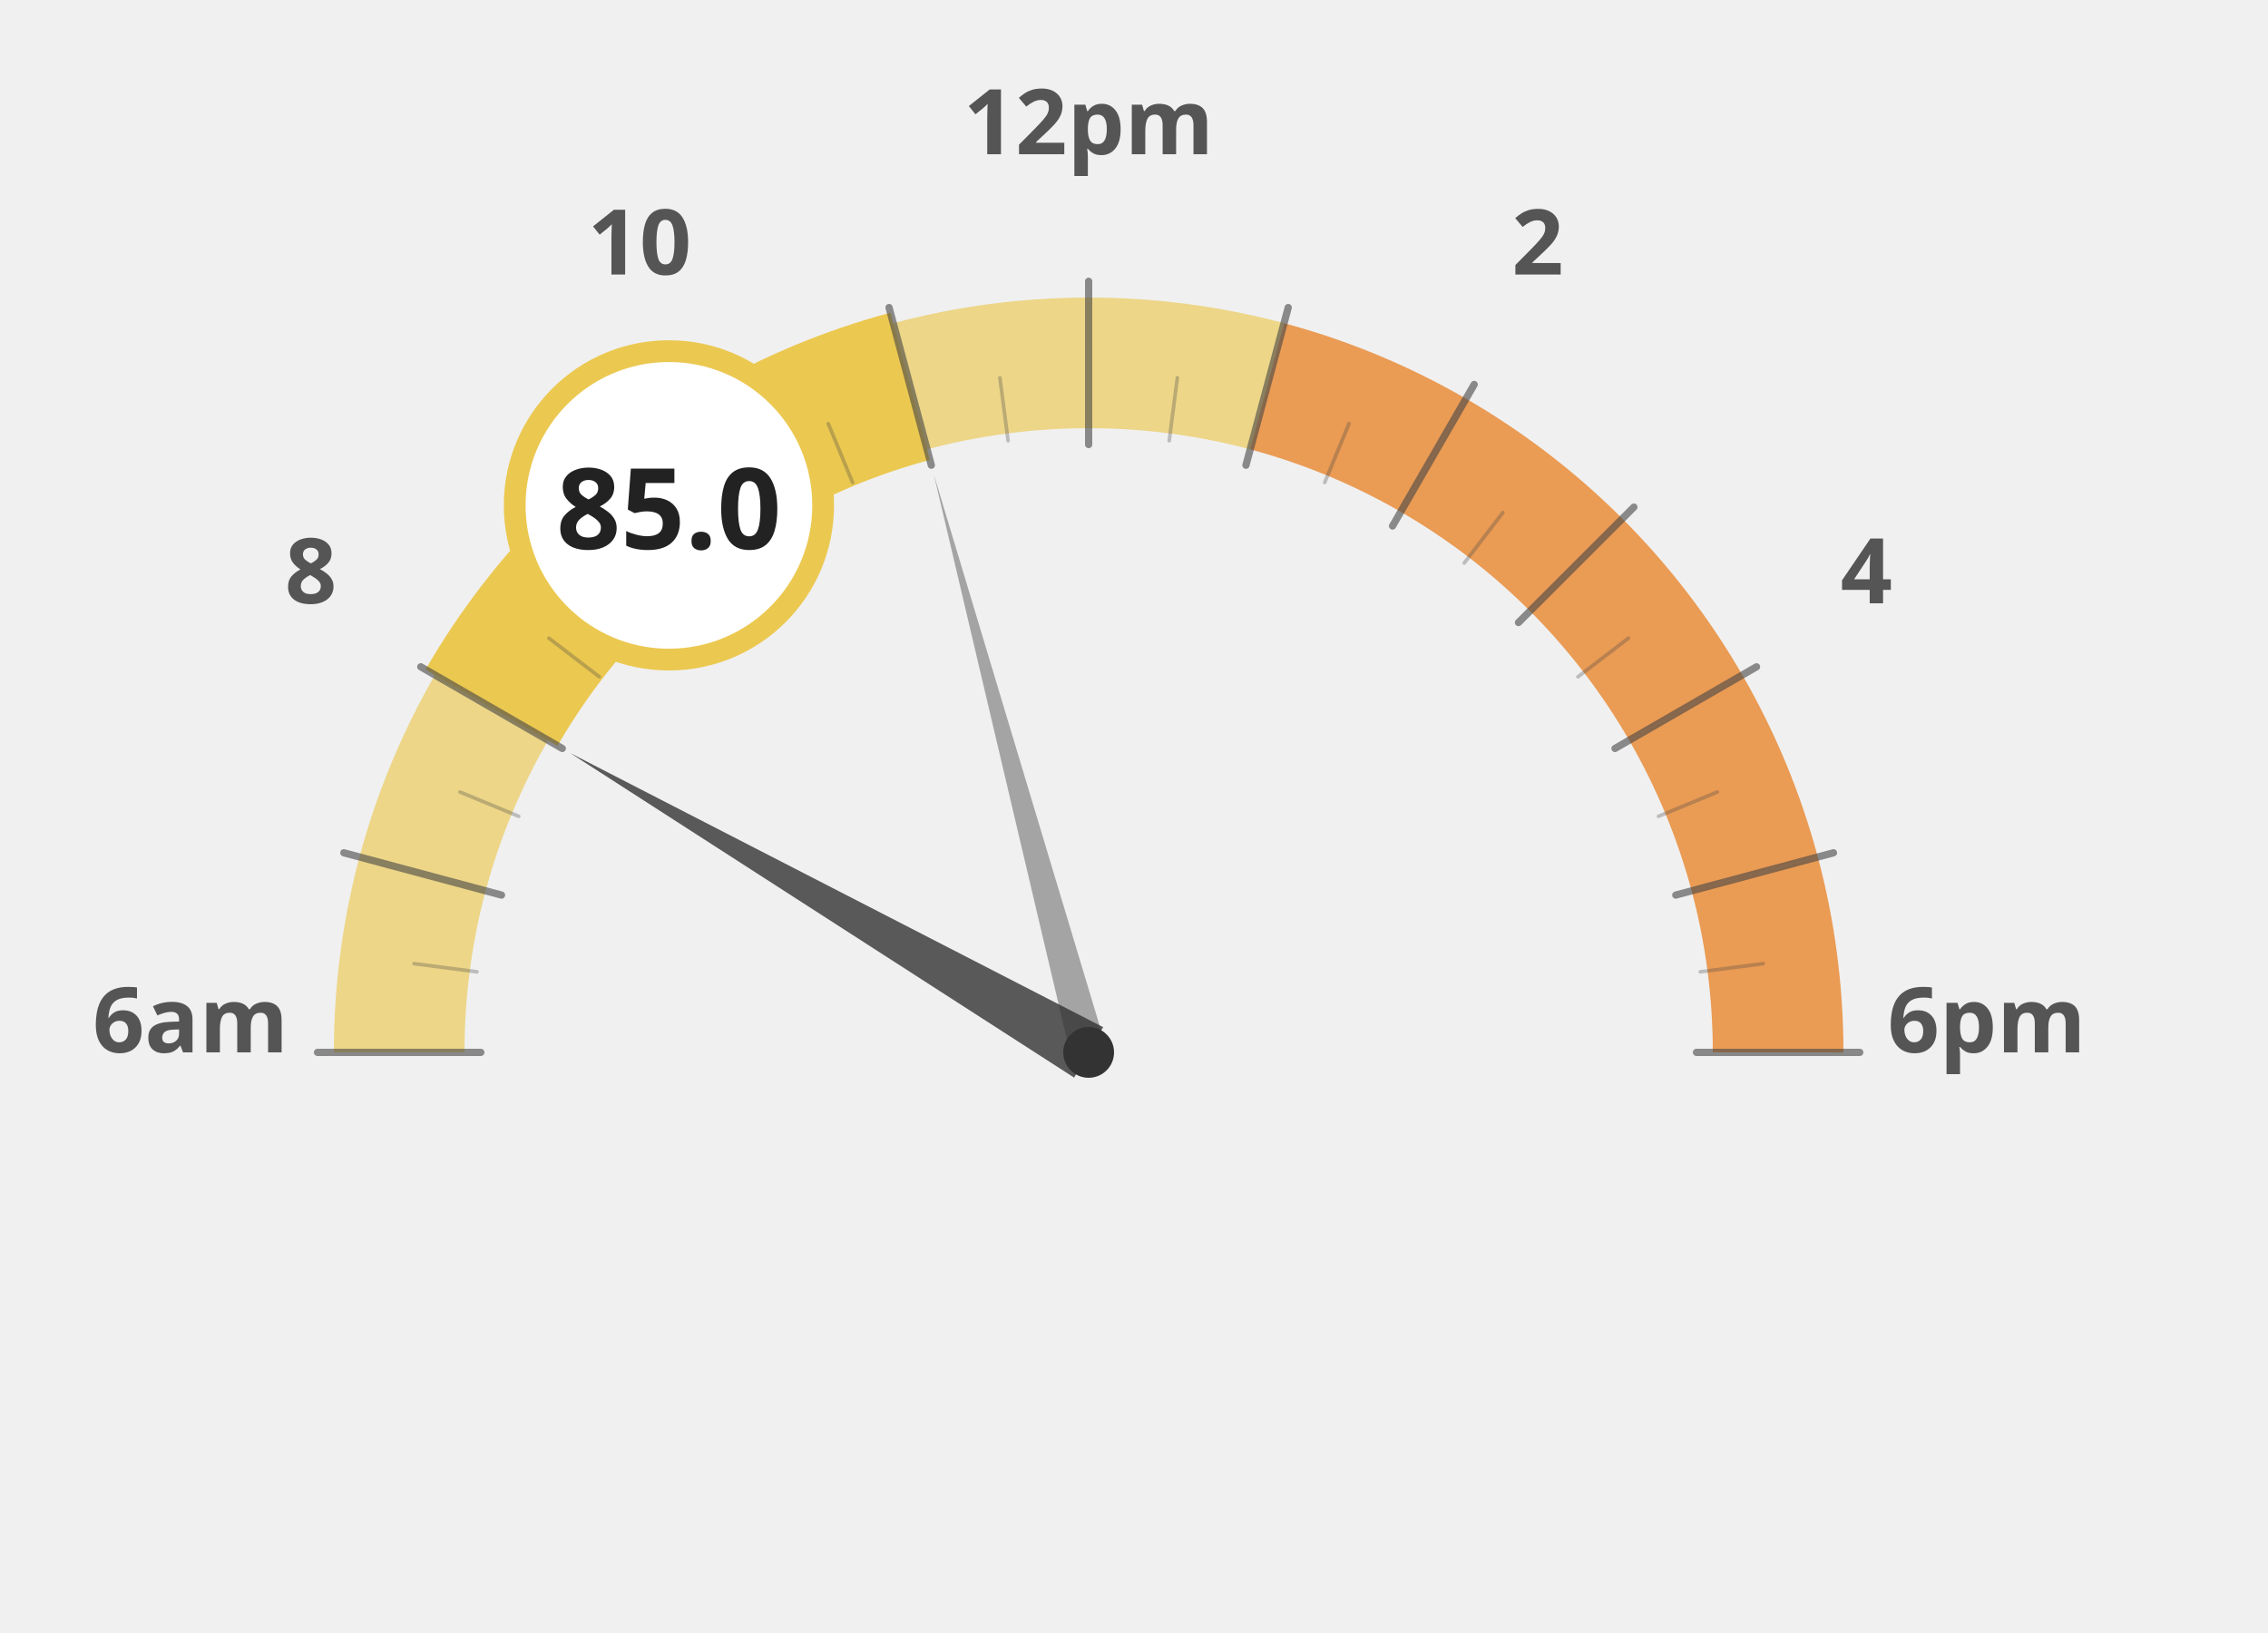
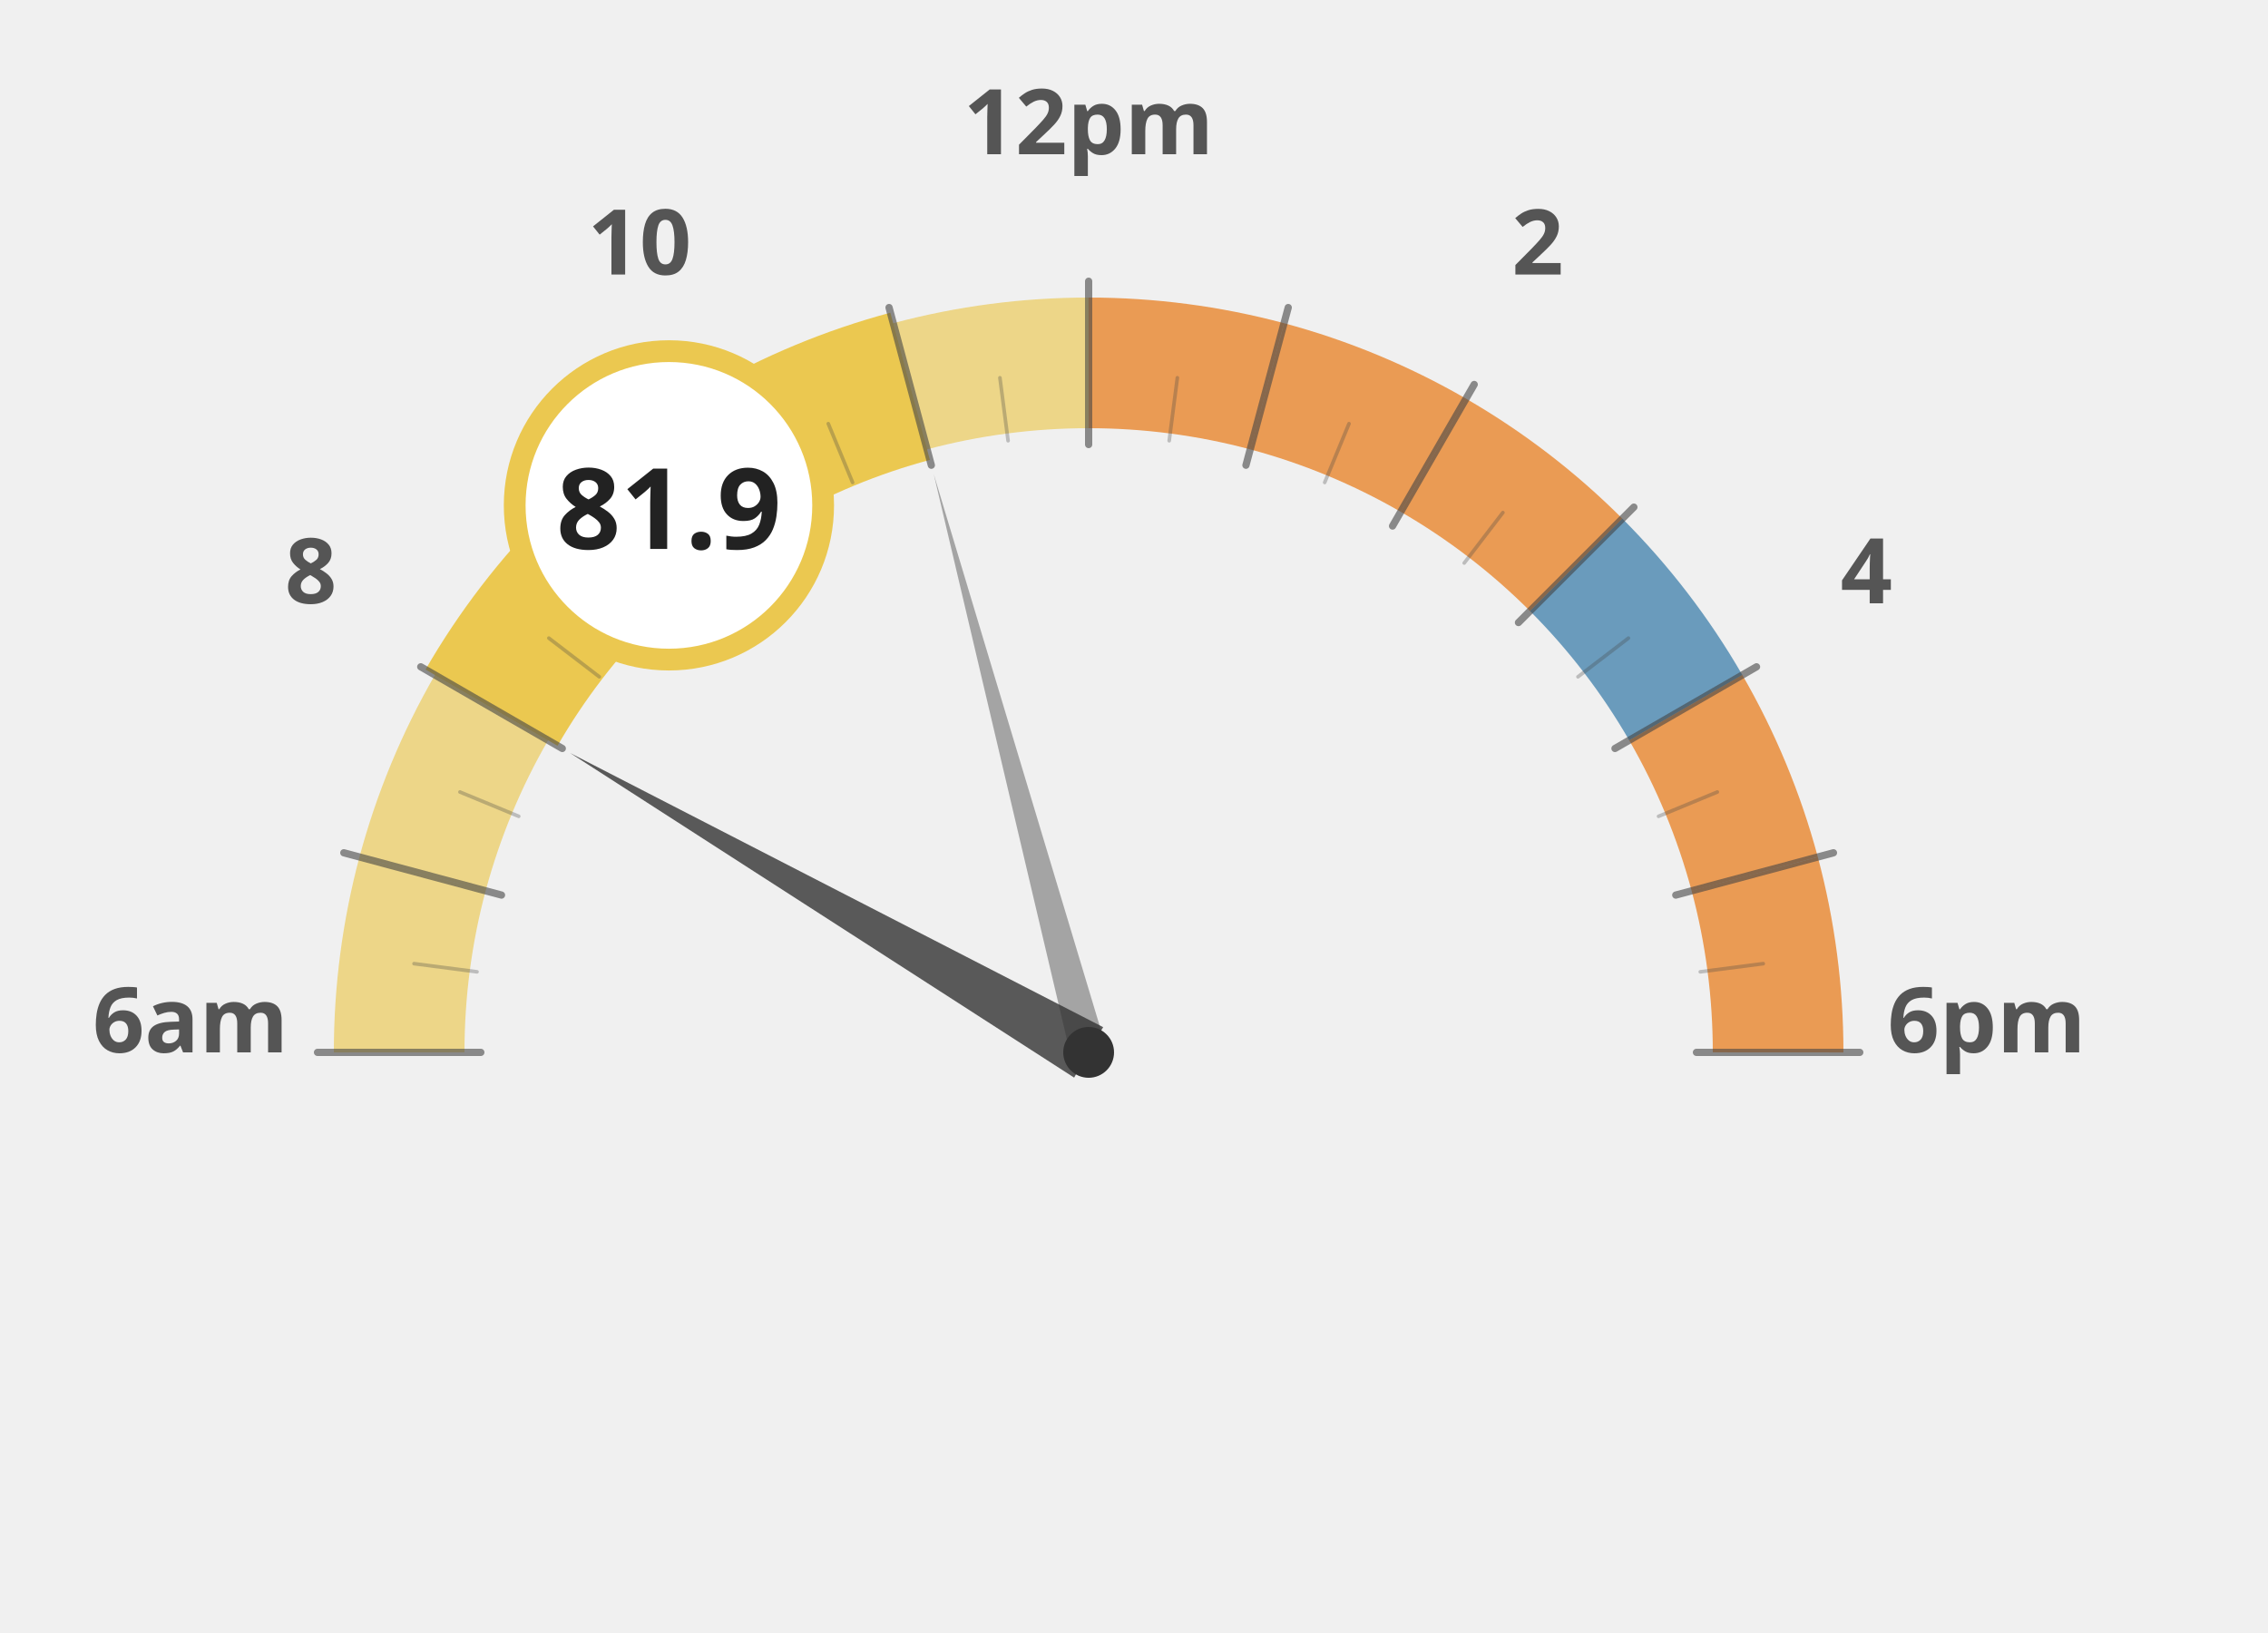
<svg xmlns="http://www.w3.org/2000/svg" width="100%" height="100%" viewBox="0 0 1250 900">
  <g transform="translate(100, 100)">
    <path d="M 120.0 480.0 A 380 380 0 0 1 132.9 381.6" fill="none" stroke="#ebc850" stroke-width="72" stroke-opacity="0.65" />
    <path d="M 132.9 381.6 A 380 380 0 0 1 170.9 290.0" fill="none" stroke="#ebc850" stroke-width="72" stroke-opacity="0.65" />
    <path d="M 170.9 290.0 A 380 380 0 0 1 231.3 211.3" fill="none" stroke="#ebc850" stroke-width="72" stroke-opacity="1.0" />
    <path d="M 231.3 211.3 A 380 380 0 0 1 310.0 150.9" fill="none" stroke="#ebc850" stroke-width="72" stroke-opacity="1.0" />
    <path d="M 310.0 150.9 A 380 380 0 0 1 401.6 112.9" fill="none" stroke="#ebc850" stroke-width="72" stroke-opacity="1.0" />
    <path d="M 401.6 112.9 A 380 380 0 0 1 500.0 100.0" fill="none" stroke="#ebc850" stroke-width="72" stroke-opacity="0.65" />
-     <path d="M 500.0 100.0 A 380 380 0 0 1 598.4 112.9" fill="none" stroke="#ebc850" stroke-width="72" stroke-opacity="0.65" />
+     <path d="M 500.0 100.0 A 380 380 0 0 1 598.4 112.9" fill="none" stroke="#e66e00" stroke-width="72" stroke-opacity="0.65" />
    <path d="M 598.4 112.9 A 380 380 0 0 1 690.0 150.9" fill="none" stroke="#e66e00" stroke-width="72" stroke-opacity="0.65" />
    <path d="M 690.0 150.9 A 380 380 0 0 1 768.7 211.3" fill="none" stroke="#e66e00" stroke-width="72" stroke-opacity="0.65" />
-     <path d="M 768.7 211.3 A 380 380 0 0 1 829.1 290.0" fill="none" stroke="#e66e00" stroke-width="72" stroke-opacity="0.65" />
+     <path d="M 768.7 211.3 A 380 380 0 0 1 829.1 290.0" fill="none" stroke="#236ea0" stroke-width="72" stroke-opacity="0.65" />
    <path d="M 829.1 290.0 A 380 380 0 0 1 867.1 381.6" fill="none" stroke="#e66e00" stroke-width="72" stroke-opacity="0.65" />
    <path d="M 867.1 381.6 A 380 380 0 0 1 880.0 480.0" fill="none" stroke="#e66e00" stroke-width="72" stroke-opacity="0.65" />
    <text x="5.0" y="480" text-anchor="middle" font-family="Montserrat, sans-serif" font-size="50" font-weight="900" fill="#555">6am</text>
    <text x="71.317" y="232.5" text-anchor="middle" font-family="Montserrat, sans-serif" font-size="50" font-weight="900" fill="#555">8</text>
    <text x="252.5" y="51.317" text-anchor="middle" font-family="Montserrat, sans-serif" font-size="50" font-weight="900" fill="#555">10</text>
    <text x="500" y="-15.0" text-anchor="middle" font-family="Montserrat, sans-serif" font-size="50" font-weight="900" fill="#555">12pm</text>
    <text x="747.5" y="51.317" text-anchor="middle" font-family="Montserrat, sans-serif" font-size="50" font-weight="900" fill="#555">2</text>
    <text x="928.683" y="232.5" text-anchor="middle" font-family="Montserrat, sans-serif" font-size="50" font-weight="900" fill="#555">4</text>
    <text x="995.0" y="480.0" text-anchor="middle" font-family="Montserrat, sans-serif" font-size="50" font-weight="900" fill="#555">6pm</text>
    <path d="M 170.9 290.0 A 380 380 0 0 1 231.3 211.3" fill="none" stroke="#ebc850" stroke-width="84" stroke-linecap="butt" />
    <path d="M 231.3 211.3 A 380 380 0 0 1 310.0 150.9" fill="none" stroke="#ebc850" stroke-width="84" stroke-linecap="butt" />
    <path d="M 310.0 150.9 A 380 380 0 0 1 401.6 112.9" fill="none" stroke="#ebc850" stroke-width="84" stroke-linecap="butt" />
    <line x1="165.0" y1="480.0" x2="75.0" y2="480.0" stroke="#444" stroke-width="4" stroke-linecap="round" opacity="0.6" />
    <line x1="162.9" y1="435.6" x2="128.2" y2="431.1" stroke="#444" stroke-width="2" stroke-linecap="round" opacity="0.3" />
    <line x1="176.4" y1="393.3" x2="89.5" y2="370.0" stroke="#444" stroke-width="4" stroke-linecap="round" opacity="0.6" />
    <line x1="185.9" y1="349.9" x2="153.5" y2="336.5" stroke="#444" stroke-width="2" stroke-linecap="round" opacity="0.3" />
    <line x1="209.9" y1="312.5" x2="131.9" y2="267.5" stroke="#444" stroke-width="4" stroke-linecap="round" opacity="0.6" />
    <line x1="230.3" y1="273.0" x2="202.5" y2="251.7" stroke="#444" stroke-width="2" stroke-linecap="round" opacity="0.3" />
    <line x1="263.1" y1="243.1" x2="199.5" y2="179.5" stroke="#444" stroke-width="4" stroke-linecap="round" opacity="0.6" />
    <line x1="293.0" y1="210.3" x2="271.7" y2="182.5" stroke="#444" stroke-width="2" stroke-linecap="round" opacity="0.3" />
    <line x1="332.5" y1="189.9" x2="287.5" y2="111.9" stroke="#444" stroke-width="4" stroke-linecap="round" opacity="0.6" />
    <line x1="369.9" y1="165.9" x2="356.5" y2="133.5" stroke="#444" stroke-width="2" stroke-linecap="round" opacity="0.3" />
    <line x1="413.3" y1="156.4" x2="390.0" y2="69.5" stroke="#444" stroke-width="4" stroke-linecap="round" opacity="0.6" />
    <line x1="455.6" y1="142.9" x2="451.1" y2="108.2" stroke="#444" stroke-width="2" stroke-linecap="round" opacity="0.3" />
    <line x1="500.0" y1="145.0" x2="500.0" y2="55.0" stroke="#444" stroke-width="4" stroke-linecap="round" opacity="0.6" />
    <line x1="544.4" y1="142.9" x2="548.9" y2="108.2" stroke="#444" stroke-width="2" stroke-linecap="round" opacity="0.3" />
    <line x1="586.7" y1="156.4" x2="610.0" y2="69.5" stroke="#444" stroke-width="4" stroke-linecap="round" opacity="0.6" />
    <line x1="630.1" y1="165.9" x2="643.5" y2="133.5" stroke="#444" stroke-width="2" stroke-linecap="round" opacity="0.3" />
    <line x1="667.5" y1="189.9" x2="712.5" y2="111.9" stroke="#444" stroke-width="4" stroke-linecap="round" opacity="0.6" />
    <line x1="707.0" y1="210.3" x2="728.3" y2="182.5" stroke="#444" stroke-width="2" stroke-linecap="round" opacity="0.3" />
    <line x1="736.9" y1="243.1" x2="800.5" y2="179.5" stroke="#444" stroke-width="4" stroke-linecap="round" opacity="0.6" />
    <line x1="769.7" y1="273.0" x2="797.5" y2="251.7" stroke="#444" stroke-width="2" stroke-linecap="round" opacity="0.3" />
    <line x1="790.1" y1="312.5" x2="868.1" y2="267.5" stroke="#444" stroke-width="4" stroke-linecap="round" opacity="0.6" />
    <line x1="814.1" y1="349.9" x2="846.5" y2="336.5" stroke="#444" stroke-width="2" stroke-linecap="round" opacity="0.3" />
    <line x1="823.6" y1="393.3" x2="910.5" y2="370.0" stroke="#444" stroke-width="4" stroke-linecap="round" opacity="0.6" />
    <line x1="837.1" y1="435.6" x2="871.8" y2="431.1" stroke="#444" stroke-width="2" stroke-linecap="round" opacity="0.3" />
    <line x1="835.0" y1="480.0" x2="925.0" y2="480.0" stroke="#444" stroke-width="4" stroke-linecap="round" opacity="0.6" />
    <polygon points="214.2,315.0 492.0,493.9 508.0,466.1" fill="#333" opacity="0.8" />
    <polygon points="414.6,161.2 490.3,482.6 509.7,477.4" fill="#333" opacity="0.4" />
    <circle cx="500" cy="480" r="14" fill="#333" />
    <circle cx="268.671" cy="178.526" r="85" fill="white" stroke="#ebc850" stroke-width="12" />
-     <text x="268.671" y="202.526" text-anchor="middle" font-family="Montserrat, sans-serif" font-size="62" font-weight="800" fill="#222">85.0</text>
+     <text x="268.671" y="202.526" text-anchor="middle" font-family="Montserrat, sans-serif" font-size="62" font-weight="800" fill="#222">81.9</text>
  </g>
</svg>
